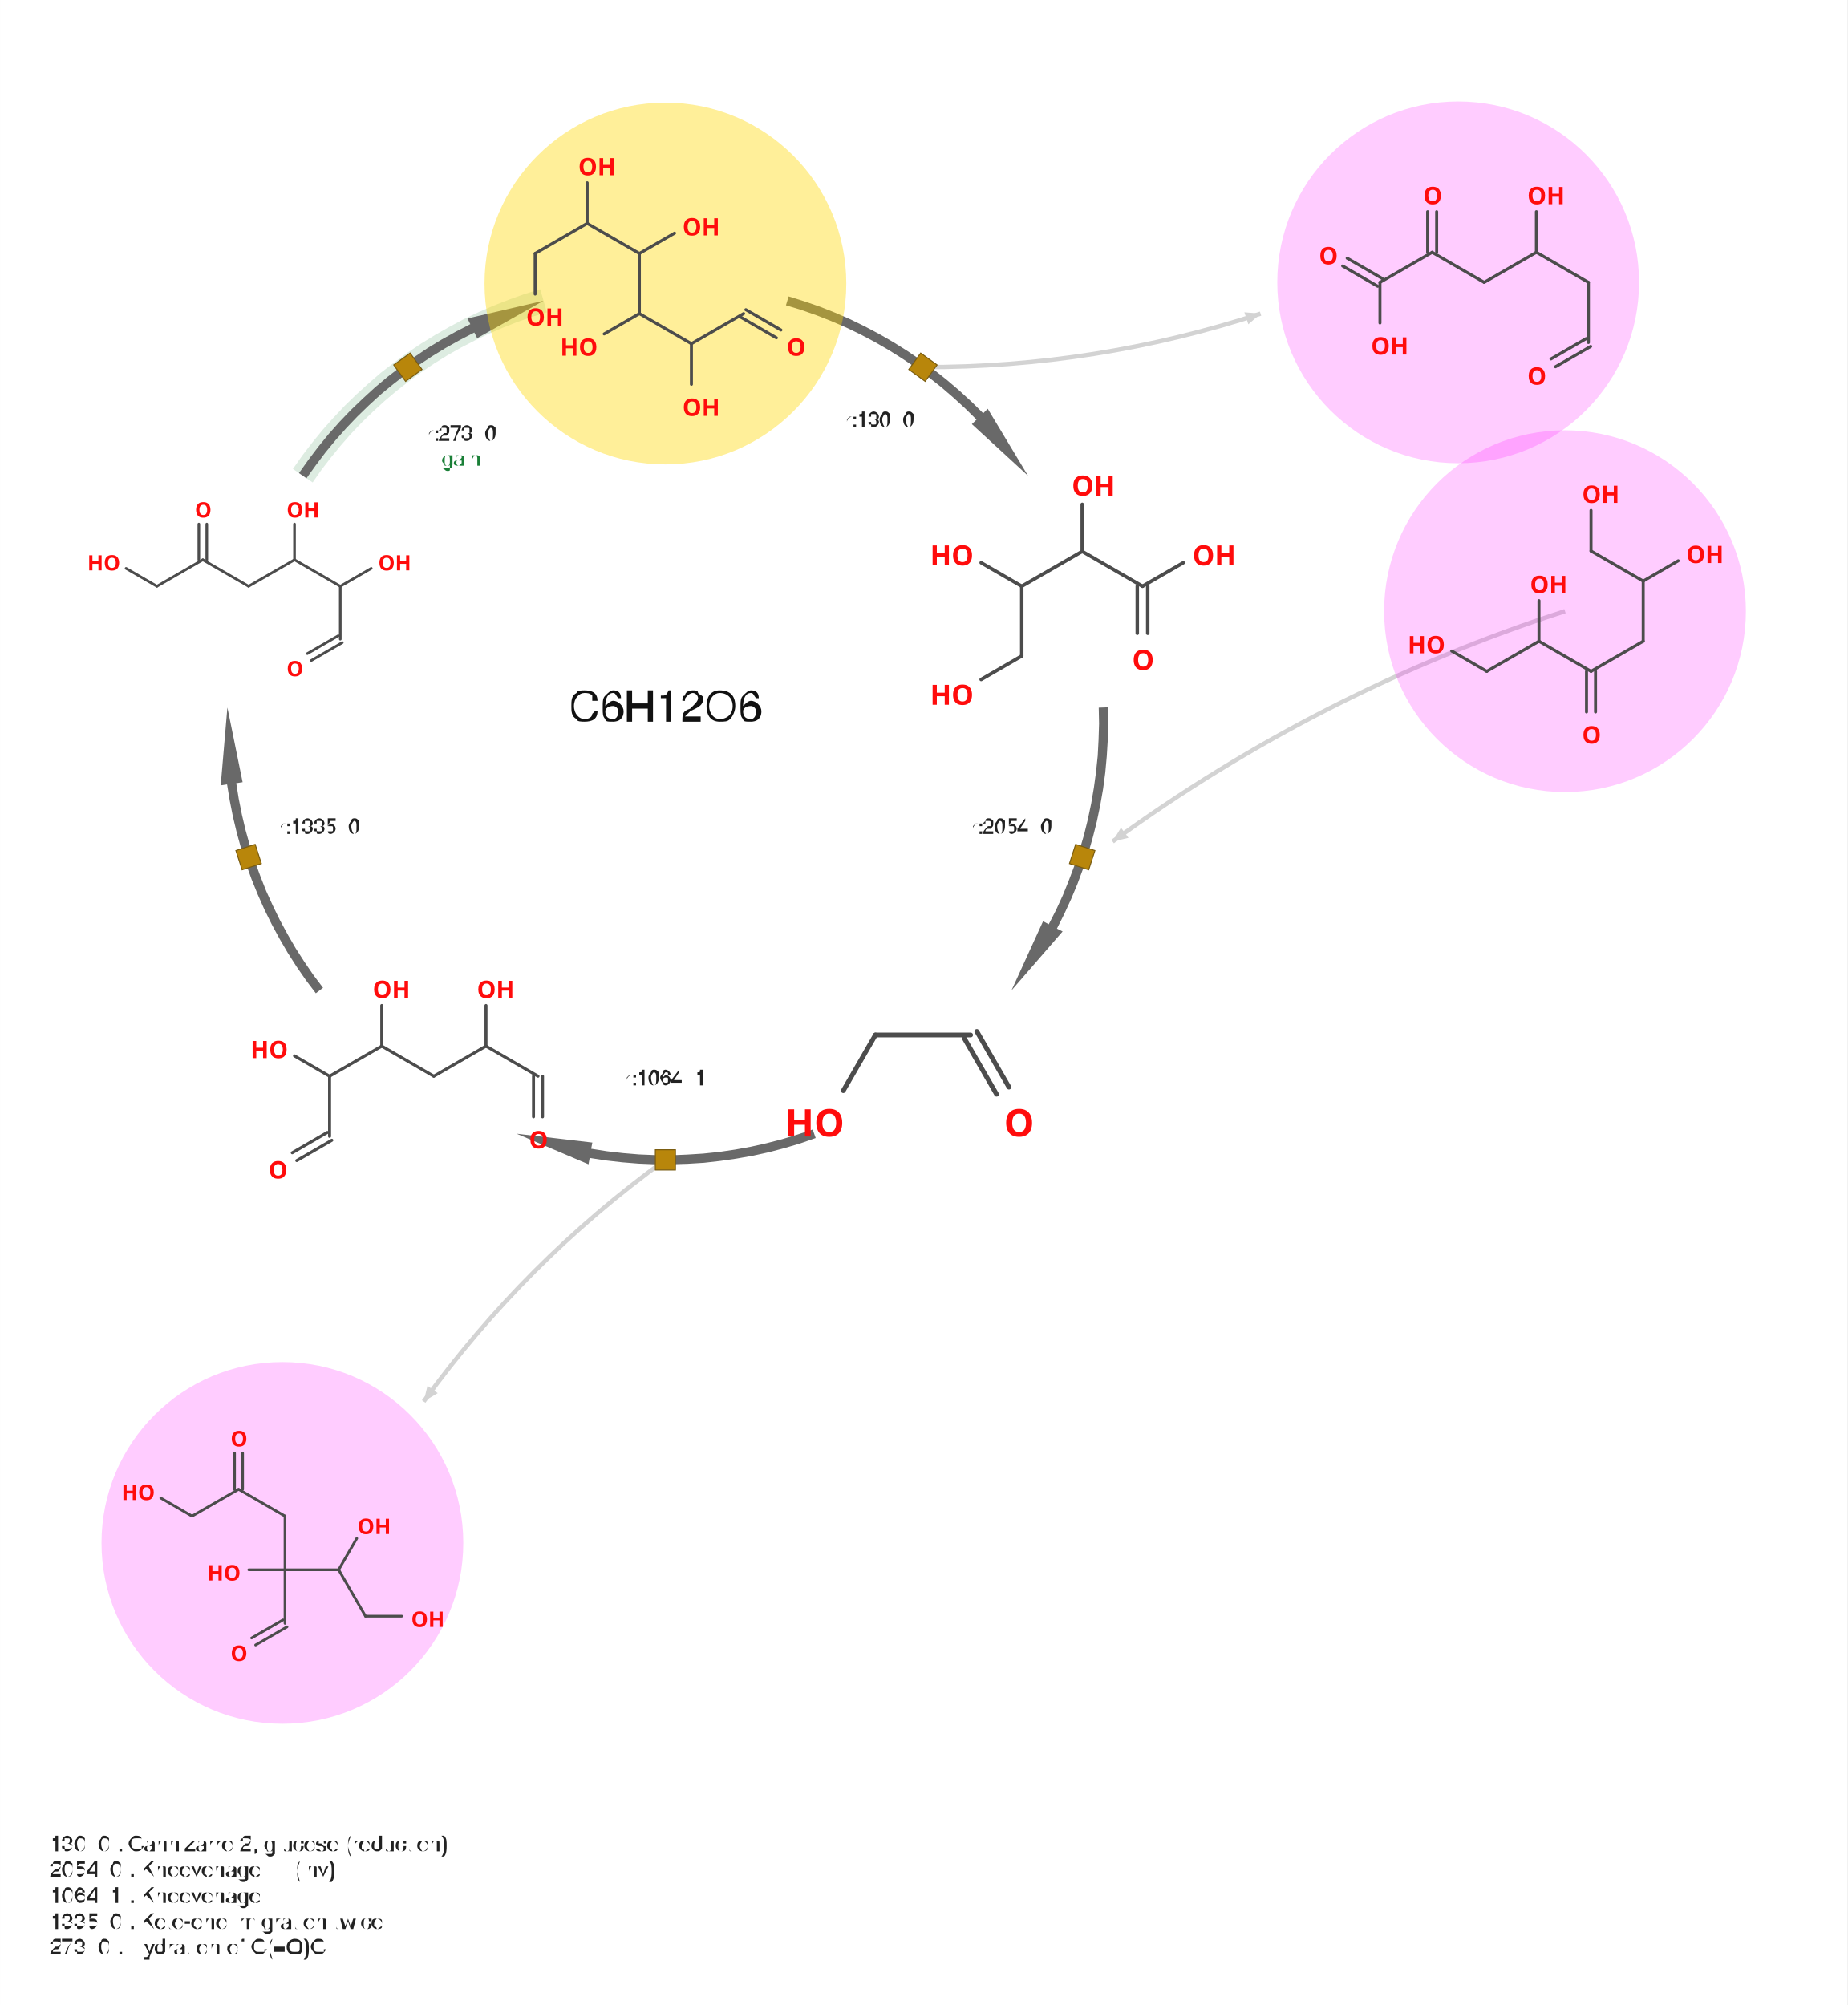
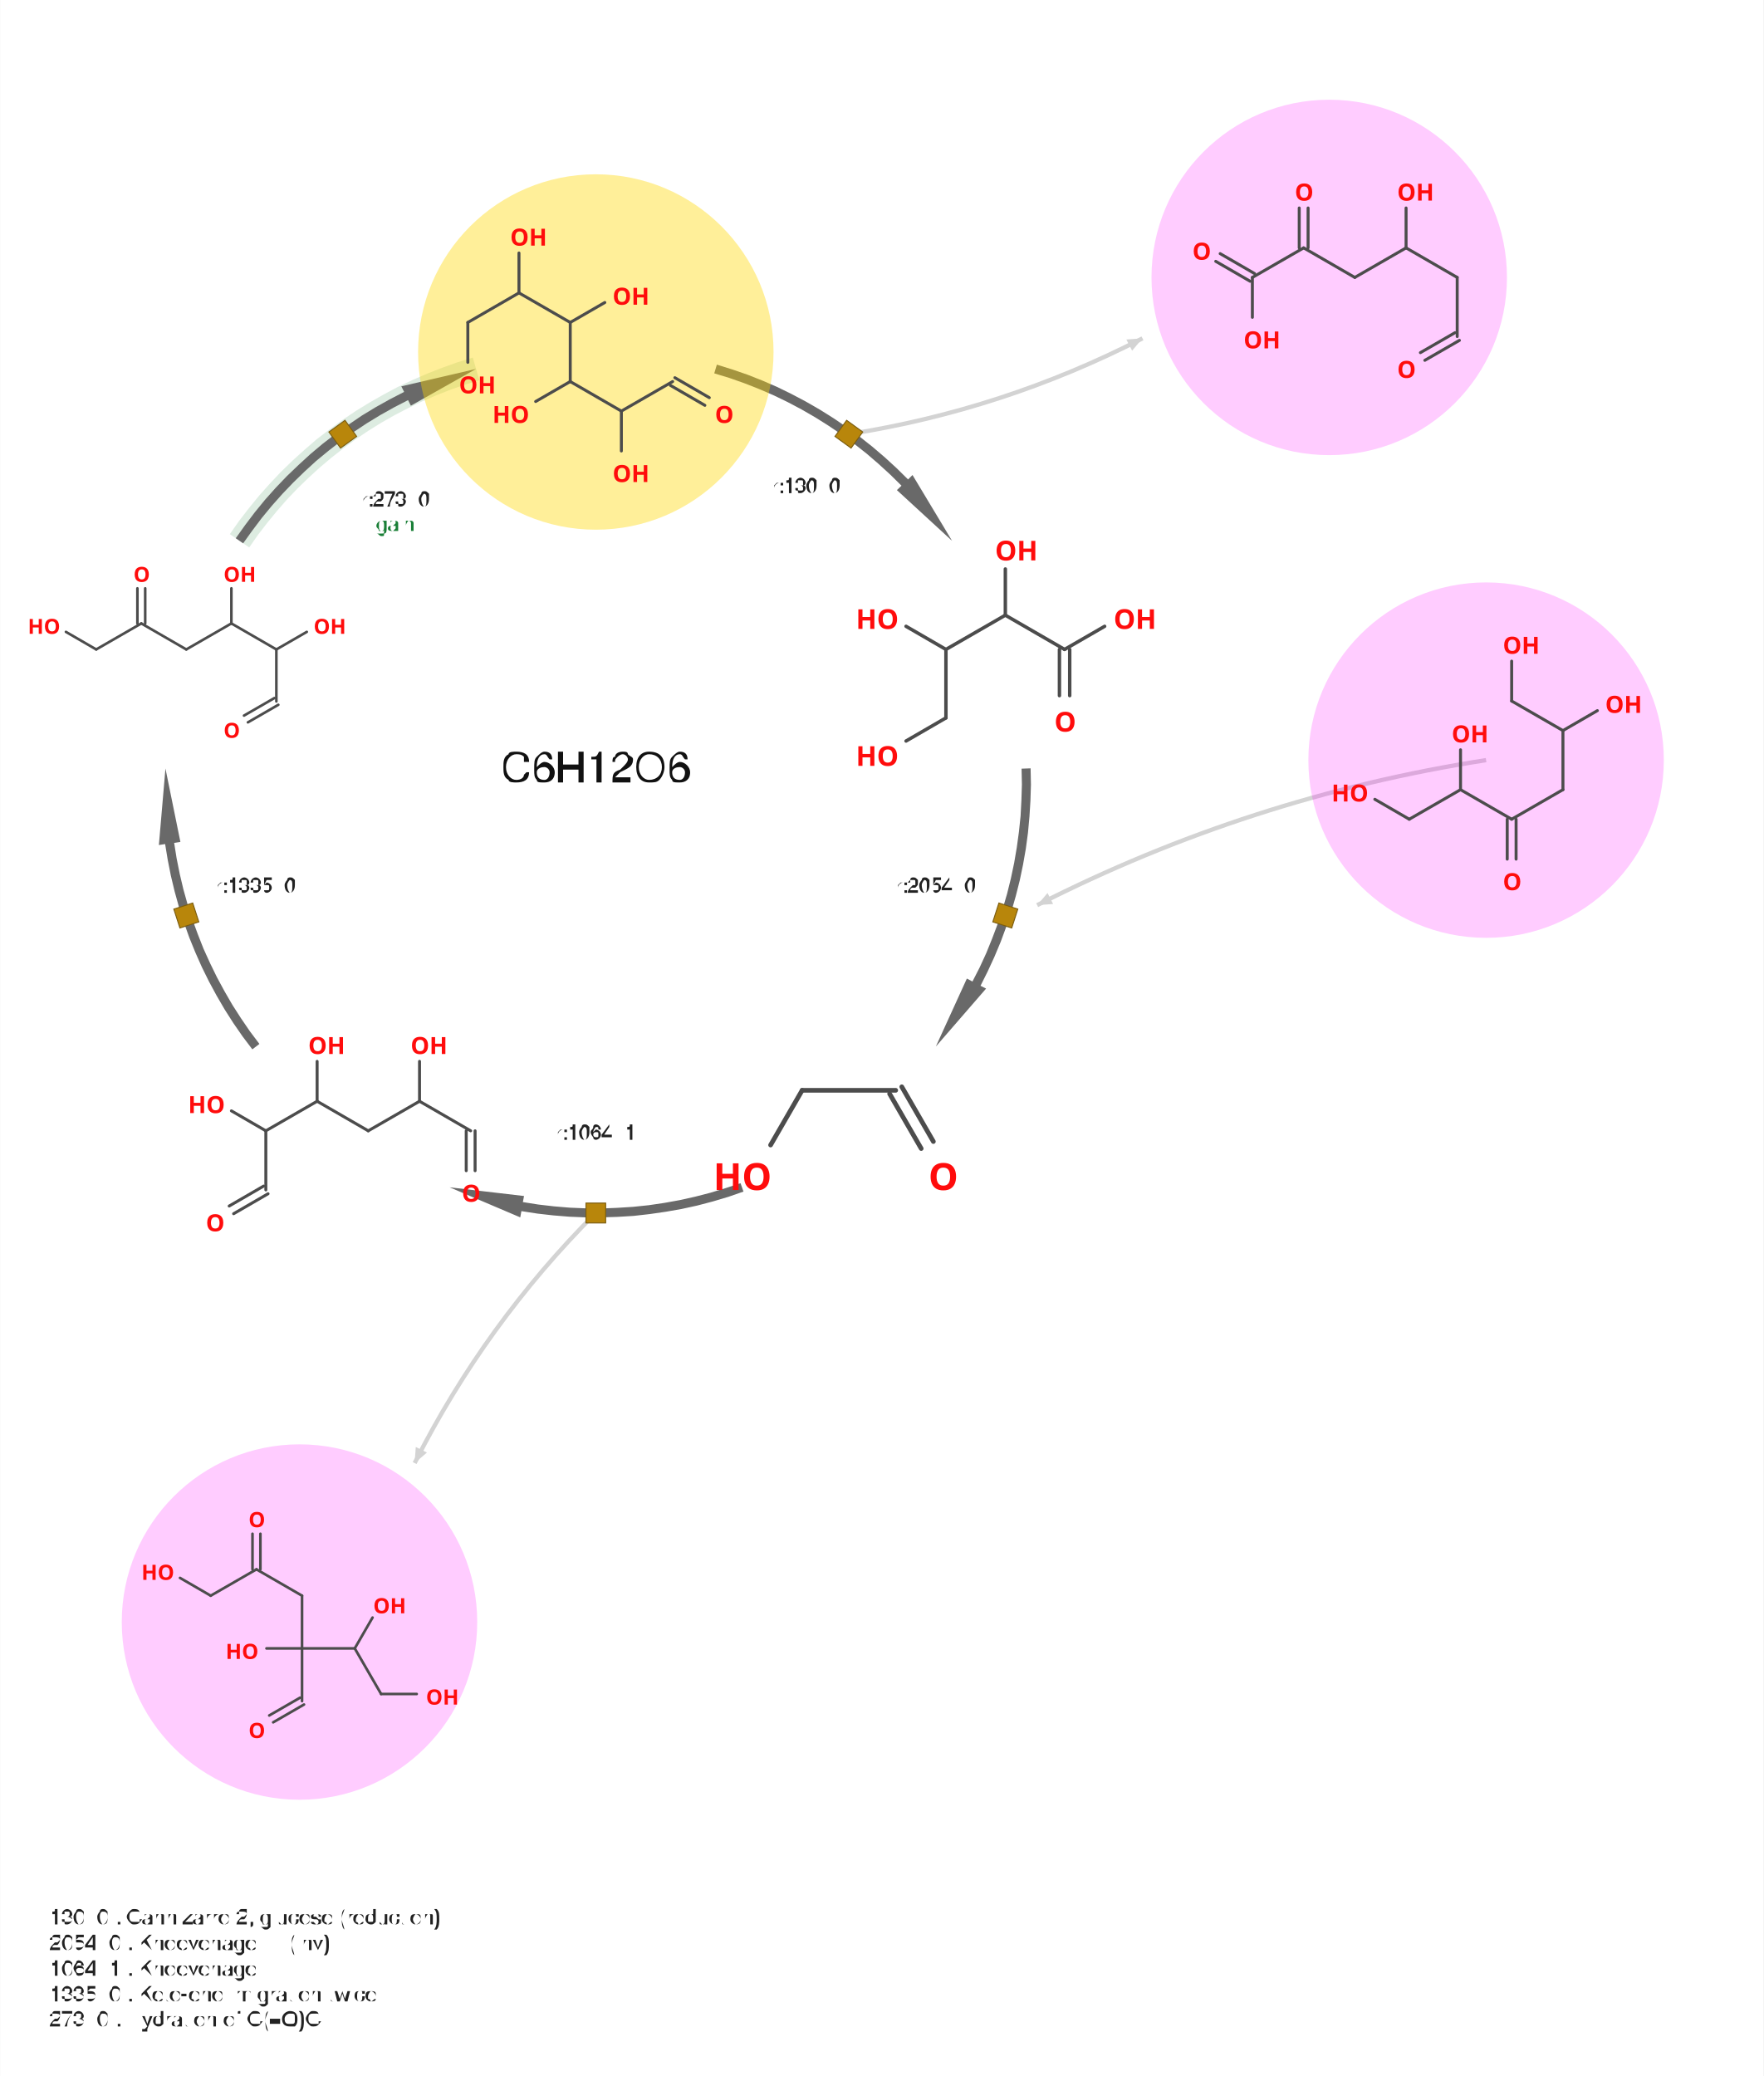
- <svg xmlns="http://www.w3.org/2000/svg" width="1100" height="1194" viewBox="0 0 1100.00 1194.04">
+ <svg xmlns="http://www.w3.org/2000/svg" width="1100" height="1295" viewBox="0 0 1100.00 1295.28">
  <rect width="100%" height="100%" fill="white" />
-   <g transform="scale(99.5502) translate(3.98,4.3172)">
+   <g transform="scale(102.4731) translate(3.6261,4.7642)">
    <path d="M0.737,-2.544 L0.83,-2.515 L0.923,-2.483 L1.014,-2.447 L1.104,-2.408 L1.192,-2.365 L1.279,-2.319 L1.364,-2.27 L1.447,-2.218 L1.528,-2.163 L1.607,-2.105 L1.684,-2.044 L1.759,-1.98 L1.831,-1.914 L1.901,-1.845 L1.928,-1.872 L2.169,-1.471 L1.833,-1.78 L1.861,-1.807 L1.793,-1.874 L1.722,-1.939 L1.649,-2.002 L1.574,-2.061 L1.497,-2.118 L1.417,-2.172 L1.336,-2.223 L1.253,-2.271 L1.168,-2.316 L1.081,-2.358 L0.993,-2.396 L0.904,-2.431 L0.813,-2.463 L0.721,-2.491 Z" fill="#696969" opacity="1.0" stroke="none" stroke-width="0" />
    <path d="M2.647,-0.086 L2.649,0.013 L2.646,0.111 L2.64,0.208 L2.631,0.306 L2.618,0.403 L2.601,0.5 L2.581,0.596 L2.557,0.691 L2.53,0.785 L2.499,0.878 L2.465,0.97 L2.427,1.061 L2.386,1.15 L2.342,1.238 L2.376,1.255 L2.07,1.608 L2.259,1.194 L2.293,1.212 L2.337,1.126 L2.377,1.039 L2.413,0.95 L2.447,0.86 L2.477,0.769 L2.504,0.677 L2.527,0.584 L2.547,0.489 L2.563,0.395 L2.576,0.3 L2.586,0.204 L2.591,0.108 L2.594,0.012 L2.592,-0.084 Z" fill="#696969" opacity="1.0" stroke="none" stroke-width="0" />
    <path d="M0.899,2.491 L0.807,2.523 L0.713,2.551 L0.618,2.576 L0.522,2.597 L0.425,2.614 L0.328,2.628 L0.231,2.639 L0.133,2.645 L0.035,2.648 L-0.063,2.648 L-0.161,2.644 L-0.259,2.636 L-0.356,2.625 L-0.453,2.61 L-0.46,2.648 L-0.89,2.465 L-0.437,2.518 L-0.444,2.555 L-0.349,2.57 L-0.254,2.581 L-0.158,2.589 L-0.062,2.593 L0.034,2.594 L0.13,2.59 L0.226,2.584 L0.322,2.574 L0.417,2.56 L0.511,2.543 L0.605,2.522 L0.698,2.498 L0.79,2.47 L0.881,2.44 Z" fill="#696969" opacity="1.0" stroke="none" stroke-width="0" />
    <path d="M-2.091,1.625 L-2.15,1.547 L-2.206,1.466 L-2.259,1.383 L-2.308,1.299 L-2.355,1.212 L-2.398,1.125 L-2.438,1.035 L-2.475,0.944 L-2.508,0.852 L-2.538,0.758 L-2.564,0.664 L-2.587,0.568 L-2.606,0.472 L-2.622,0.375 L-2.66,0.381 L-2.62,-0.085 L-2.529,0.362 L-2.567,0.368 L-2.552,0.462 L-2.533,0.557 L-2.511,0.65 L-2.485,0.743 L-2.456,0.834 L-2.423,0.924 L-2.388,1.013 L-2.348,1.101 L-2.306,1.187 L-2.26,1.272 L-2.212,1.355 L-2.16,1.436 L-2.106,1.515 L-2.048,1.592 Z" fill="#696969" opacity="1.0" stroke="none" stroke-width="0" />
    <path d="M-2.228,-1.512 L-2.172,-1.592 L-2.112,-1.67 L-2.05,-1.746 L-1.985,-1.819 L-1.917,-1.891 L-1.847,-1.959 L-1.774,-2.025 L-1.7,-2.089 L-1.622,-2.149 L-1.543,-2.207 L-1.461,-2.262 L-1.378,-2.313 L-1.292,-2.362 L-1.206,-2.408 L-1.117,-2.45 L-1.027,-2.489 L-0.935,-2.525 L-0.843,-2.558 L-0.749,-2.587 L-0.709,-2.449 L-0.798,-2.422 L-0.886,-2.391 L-0.972,-2.357 L-1.058,-2.32 L-1.141,-2.28 L-1.224,-2.237 L-1.305,-2.191 L-1.384,-2.142 L-1.461,-2.09 L-1.536,-2.035 L-1.609,-1.978 L-1.68,-1.918 L-1.749,-1.855 L-1.816,-1.79 L-1.88,-1.723 L-1.941,-1.653 L-2,-1.581 L-2.057,-1.507 L-2.11,-1.431 Z" fill="#1a7f37" opacity="0.15" />
    <path d="M-2.192,-1.487 L-2.135,-1.567 L-2.076,-1.645 L-2.014,-1.721 L-1.949,-1.794 L-1.881,-1.865 L-1.81,-1.933 L-1.738,-1.999 L-1.663,-2.062 L-1.585,-2.122 L-1.505,-2.179 L-1.424,-2.234 L-1.34,-2.285 L-1.254,-2.333 L-1.167,-2.378 L-1.184,-2.412 L-0.729,-2.518 L-1.126,-2.294 L-1.143,-2.328 L-1.228,-2.284 L-1.312,-2.237 L-1.394,-2.187 L-1.474,-2.134 L-1.552,-2.078 L-1.628,-2.019 L-1.702,-1.958 L-1.773,-1.893 L-1.842,-1.826 L-1.908,-1.757 L-1.972,-1.685 L-2.033,-1.611 L-2.091,-1.534 L-2.147,-1.456 Z" fill="#696969" opacity="1.0" stroke="none" stroke-width="0" />
-     <path d="M1.541,-2.121 Q2.576,-2.119 3.56,-2.441" fill="none" stroke="#d3d3d3" stroke-width="0.026" />
-     <path d="M3.56,-2.441 L3.487,-2.377 L3.463,-2.449 Z" fill="#d3d3d3" />
-     <circle cx="4.742" cy="-2.628" r="1.082" fill="#ff00ff" fill-opacity="0.2" stroke="none" />
-     <svg x="3.603" y="-3.767" width="2.278" height="2.278" viewBox="0 0 100 100" preserveAspectRatio="xMidYMid meet">
+     <path d="M1.541,-2.121 Q2.481,-2.269 3.328,-2.704" fill="none" stroke="#d3d3d3" stroke-width="0.026" />
+     <path d="M3.328,-2.704 L3.265,-2.629 L3.23,-2.697 Z" fill="#d3d3d3" />
+     <circle cx="4.465" cy="-3.075" r="1.082" fill="#ff00ff" fill-opacity="0.2" stroke="none" />
+     <svg x="3.326" y="-4.214" width="2.278" height="2.278" viewBox="0 0 100 100" preserveAspectRatio="xMidYMid meet">
      <g transform="translate(0,0)">
        <svg width="100" height="100" x="0" y="0" viewBox="0 0 253.205 200" font-family="sans-serif" stroke="rgb(76,76,76)" stroke-width="2" stroke-linecap="round">
          <line x1="188.3" y1="150.9" x2="211.7" y2="137.4" opacity="1.0" stroke="rgb(76,76,76)" stroke-width="2.0" />
          <line x1="191.3" y1="156.1" x2="214.7" y2="142.6" opacity="1.0" stroke="rgb(76,76,76)" stroke-width="2.0" />
          <line x1="213.2" y1="140.0" x2="213.2" y2="100.0" opacity="1.0" stroke="rgb(76,76,76)" stroke-width="2.0" />
          <line x1="213.2" y1="100.0" x2="178.6" y2="80.0" opacity="1.0" stroke="rgb(76,76,76)" stroke-width="2.0" />
          <line x1="178.6" y1="80.0" x2="178.6" y2="53.0" opacity="1.0" stroke="rgb(76,76,76)" stroke-width="2.0" />
          <line x1="178.6" y1="80.0" x2="143.9" y2="100.0" opacity="1.0" stroke="rgb(76,76,76)" stroke-width="2.0" />
          <line x1="143.9" y1="100.0" x2="109.3" y2="80.0" opacity="1.0" stroke="rgb(76,76,76)" stroke-width="2.0" />
          <line x1="106.3" y1="80.0" x2="106.3" y2="53.0" opacity="1.0" stroke="rgb(76,76,76)" stroke-width="2.0" />
          <line x1="112.3" y1="80.0" x2="112.3" y2="53.0" opacity="1.0" stroke="rgb(76,76,76)" stroke-width="2.0" />
          <line x1="109.3" y1="80.0" x2="74.6" y2="100.0" opacity="1.0" stroke="rgb(76,76,76)" stroke-width="2.0" />
          <line x1="73.1" y1="102.6" x2="49.8" y2="89.1" opacity="1.0" stroke="rgb(76,76,76)" stroke-width="2.0" />
          <line x1="76.1" y1="97.4" x2="52.8" y2="83.9" opacity="1.0" stroke="rgb(76,76,76)" stroke-width="2.0" />
          <line x1="74.6" y1="100.0" x2="74.6" y2="127.0" opacity="1.0" stroke="rgb(76,76,76)" stroke-width="2.0" />
          <text x="172.564" y="168" fill="rgb(255,12,12)" stroke-width="0" font-weight="bold" font-size="16">O</text>
          <text x="172.564" y="48" fill="rgb(255,12,12)" stroke-width="0" font-weight="bold" font-size="16">OH</text>
          <text x="103.282" y="48" fill="rgb(255,12,12)" stroke-width="0" font-weight="bold" font-size="16">O</text>
          <text x="34" y="88" fill="rgb(255,12,12)" stroke-width="0" font-weight="bold" font-size="16">O</text>
          <text x="68.641" y="148" fill="rgb(255,12,12)" stroke-width="0" font-weight="bold" font-size="16">OH</text>
        </svg>
      </g>
      <text font-size="18" fill="gray" font-family="sans-serif" x="10" y="20" />
    </svg>
-     <path d="M5.381,-0.661 Q3.917,-0.188 2.675,0.717" fill="none" stroke="#d3d3d3" stroke-width="0.026" />
-     <path d="M2.675,0.717 L2.725,0.634 L2.77,0.695 Z" fill="#d3d3d3" />
-     <circle cx="5.381" cy="-0.661" r="1.082" fill="#ff00ff" fill-opacity="0.2" stroke="none" />
-     <svg x="4.242" y="-1.8" width="2.278" height="2.278" viewBox="0 0 100 100" preserveAspectRatio="xMidYMid meet">
+     <path d="M5.42,-0.136 Q3.983,0.087 2.687,0.747" fill="none" stroke="#d3d3d3" stroke-width="0.026" />
+     <path d="M2.687,0.747 L2.75,0.673 L2.784,0.74 Z" fill="#d3d3d3" />
+     <circle cx="5.42" cy="-0.136" r="1.082" fill="#ff00ff" fill-opacity="0.2" stroke="none" />
+     <svg x="4.281" y="-1.275" width="2.278" height="2.278" viewBox="0 0 100 100" preserveAspectRatio="xMidYMid meet">
      <g transform="translate(0,0)">
        <svg width="100" height="100" x="0" y="0" viewBox="0 0 253.205 240" font-family="sans-serif" stroke="rgb(76,76,76)" stroke-width="2" stroke-linecap="round">
          <line x1="140.9" y1="187.0" x2="140.9" y2="160.0" opacity="1.0" stroke="rgb(76,76,76)" stroke-width="2.0" />
          <line x1="146.9" y1="187.0" x2="146.9" y2="160.0" opacity="1.0" stroke="rgb(76,76,76)" stroke-width="2.0" />
          <line x1="143.9" y1="160.0" x2="178.6" y2="140.0" opacity="1.0" stroke="rgb(76,76,76)" stroke-width="2.0" />
          <line x1="178.6" y1="140.0" x2="178.6" y2="100.0" opacity="1.0" stroke="rgb(76,76,76)" stroke-width="2.0" />
          <line x1="178.6" y1="100.0" x2="201.9" y2="86.5" opacity="1.0" stroke="rgb(76,76,76)" stroke-width="2.0" />
          <line x1="178.6" y1="100.0" x2="143.9" y2="80.0" opacity="1.0" stroke="rgb(76,76,76)" stroke-width="2.0" />
          <line x1="143.9" y1="80.0" x2="143.9" y2="53.0" opacity="1.0" stroke="rgb(76,76,76)" stroke-width="2.0" />
          <line x1="143.9" y1="160.0" x2="109.3" y2="140.0" opacity="1.0" stroke="rgb(76,76,76)" stroke-width="2.0" />
          <line x1="109.3" y1="140.0" x2="109.3" y2="113.0" opacity="1.0" stroke="rgb(76,76,76)" stroke-width="2.0" />
          <line x1="109.3" y1="140.0" x2="74.6" y2="160.0" opacity="1.0" stroke="rgb(76,76,76)" stroke-width="2.0" />
          <line x1="74.6" y1="160.0" x2="51.3" y2="146.5" opacity="1.0" stroke="rgb(76,76,76)" stroke-width="2.0" />
          <text x="137.923" y="208" fill="rgb(255,12,12)" stroke-width="0" font-weight="bold" font-size="16">O</text>
          <text x="207.205" y="88" fill="rgb(255,12,12)" stroke-width="0" font-weight="bold" font-size="16">OH</text>
          <text x="137.923" y="48" fill="rgb(255,12,12)" stroke-width="0" font-weight="bold" font-size="16">OH</text>
          <text x="103.282" y="108" fill="rgb(255,12,12)" stroke-width="0" font-weight="bold" font-size="16">OH</text>
          <text x="22" y="148" fill="rgb(255,12,12)" stroke-width="0" font-weight="bold" font-size="16">HO</text>
        </svg>
      </g>
      <text font-size="18" fill="gray" font-family="sans-serif" x="10" y="20" />
    </svg>
-     <path d="M0,2.621 Q-0.839,3.229 -1.446,4.067" fill="none" stroke="#d3d3d3" stroke-width="0.026" />
-     <path d="M-1.446,4.067 L-1.423,3.973 L-1.362,4.017 Z" fill="#d3d3d3" />
-     <circle cx="-2.291" cy="4.913" r="1.082" fill="#ff00ff" fill-opacity="0.2" stroke="none" />
-     <svg x="-3.43" y="3.774" width="2.278" height="2.278" viewBox="0 0 100 100" preserveAspectRatio="xMidYMid meet">
+     <path d="M0,2.621 Q-0.673,3.294 -1.103,4.144" fill="none" stroke="#d3d3d3" stroke-width="0.026" />
+     <path d="M-1.103,4.144 L-1.096,4.046 L-1.028,4.08 Z" fill="#d3d3d3" />
+     <circle cx="-1.804" cy="5.112" r="1.082" fill="#ff00ff" fill-opacity="0.2" stroke="none" />
+     <svg x="-2.943" y="3.973" width="2.278" height="2.278" viewBox="0 0 100 100" preserveAspectRatio="xMidYMid meet">
      <g transform="translate(0,0)">
        <svg width="100" height="100" x="0" y="0" viewBox="0 0 283.923 240" font-family="sans-serif" stroke="rgb(76,76,76)" stroke-width="2" stroke-linecap="round">
          <line x1="119.0" y1="190.9" x2="142.4" y2="177.4" opacity="1.0" stroke="rgb(76,76,76)" stroke-width="2.0" />
          <line x1="122.0" y1="196.1" x2="145.4" y2="182.6" opacity="1.0" stroke="rgb(76,76,76)" stroke-width="2.0" />
          <line x1="143.9" y1="180.0" x2="143.9" y2="140.0" opacity="1.0" stroke="rgb(76,76,76)" stroke-width="2.0" />
          <line x1="143.9" y1="140.0" x2="116.9" y2="140.0" opacity="1.0" stroke="rgb(76,76,76)" stroke-width="2.0" />
          <line x1="143.9" y1="140.0" x2="143.9" y2="100.0" opacity="1.0" stroke="rgb(76,76,76)" stroke-width="2.0" />
          <line x1="143.9" y1="100.0" x2="109.3" y2="80.0" opacity="1.0" stroke="rgb(76,76,76)" stroke-width="2.0" />
          <line x1="106.3" y1="80.0" x2="106.3" y2="53.0" opacity="1.0" stroke="rgb(76,76,76)" stroke-width="2.0" />
          <line x1="112.3" y1="80.0" x2="112.3" y2="53.0" opacity="1.0" stroke="rgb(76,76,76)" stroke-width="2.0" />
          <line x1="109.3" y1="80.0" x2="74.6" y2="100.0" opacity="1.0" stroke="rgb(76,76,76)" stroke-width="2.0" />
          <line x1="74.6" y1="100.0" x2="51.3" y2="86.5" opacity="1.0" stroke="rgb(76,76,76)" stroke-width="2.0" />
          <line x1="143.9" y1="140.0" x2="183.9" y2="140.0" opacity="1.0" stroke="rgb(76,76,76)" stroke-width="2.0" />
          <line x1="183.9" y1="140.0" x2="197.4" y2="116.6" opacity="1.0" stroke="rgb(76,76,76)" stroke-width="2.0" />
          <line x1="183.9" y1="140.0" x2="203.9" y2="174.6" opacity="1.0" stroke="rgb(76,76,76)" stroke-width="2.0" />
          <line x1="203.9" y1="174.6" x2="230.9" y2="174.6" opacity="1.0" stroke="rgb(76,76,76)" stroke-width="2.0" />
          <text x="103.282" y="208" fill="rgb(255,12,12)" stroke-width="0" font-weight="bold" font-size="16">O</text>
          <text x="85.923" y="148" fill="rgb(255,12,12)" stroke-width="0" font-weight="bold" font-size="16">HO</text>
          <text x="103.282" y="48" fill="rgb(255,12,12)" stroke-width="0" font-weight="bold" font-size="16">O</text>
          <text x="22" y="88" fill="rgb(255,12,12)" stroke-width="0" font-weight="bold" font-size="16">HO</text>
          <text x="197.923" y="113.359" fill="rgb(255,12,12)" stroke-width="0" font-weight="bold" font-size="16">OH</text>
          <text x="237.923" y="182.641" fill="rgb(255,12,12)" stroke-width="0" font-weight="bold" font-size="16">OH</text>
        </svg>
      </g>
      <text font-size="18" fill="gray" font-family="sans-serif" x="10" y="20" />
    </svg>
    <circle cx="0" cy="-2.621" r="1.082" fill="#ffd700" fill-opacity="0.4" stroke="none" />
    <svg x="-1.139" y="-3.76" width="2.278" height="2.278" viewBox="0 0 100 100" preserveAspectRatio="xMidYMid meet">
      <g transform="translate(0,0)">
        <svg width="100" height="100" x="0" y="0" viewBox="0 0 253.205 240" font-family="sans-serif" stroke="rgb(76,76,76)" stroke-width="2" stroke-linecap="round">
          <line x1="200.4" y1="156.1" x2="177.1" y2="142.6" opacity="1.0" stroke="rgb(76,76,76)" stroke-width="2.0" />
          <line x1="203.4" y1="150.9" x2="180.1" y2="137.4" opacity="1.0" stroke="rgb(76,76,76)" stroke-width="2.0" />
          <line x1="178.6" y1="140.0" x2="143.9" y2="160.0" opacity="1.0" stroke="rgb(76,76,76)" stroke-width="2.0" />
          <line x1="143.9" y1="160.0" x2="143.9" y2="187.0" opacity="1.0" stroke="rgb(76,76,76)" stroke-width="2.0" />
          <line x1="143.9" y1="160.0" x2="109.3" y2="140.0" opacity="1.0" stroke="rgb(76,76,76)" stroke-width="2.0" />
          <line x1="109.3" y1="140.0" x2="85.9" y2="153.5" opacity="1.0" stroke="rgb(76,76,76)" stroke-width="2.0" />
          <line x1="109.3" y1="140.0" x2="109.3" y2="100.0" opacity="1.0" stroke="rgb(76,76,76)" stroke-width="2.0" />
          <line x1="109.3" y1="100.0" x2="132.7" y2="86.5" opacity="1.0" stroke="rgb(76,76,76)" stroke-width="2.0" />
          <line x1="109.3" y1="100.0" x2="74.6" y2="80.0" opacity="1.0" stroke="rgb(76,76,76)" stroke-width="2.0" />
          <line x1="74.6" y1="80.0" x2="74.6" y2="53.0" opacity="1.0" stroke="rgb(76,76,76)" stroke-width="2.0" />
          <line x1="74.6" y1="80.0" x2="40.0" y2="100.0" opacity="1.0" stroke="rgb(76,76,76)" stroke-width="2.0" />
          <line x1="40.0" y1="100.0" x2="40.0" y2="127.0" opacity="1.0" stroke="rgb(76,76,76)" stroke-width="2.0" />
          <text x="207.205" y="168" fill="rgb(255,12,12)" stroke-width="0" font-weight="bold" font-size="16">O</text>
          <text x="137.923" y="208" fill="rgb(255,12,12)" stroke-width="0" font-weight="bold" font-size="16">OH</text>
          <text x="56.641" y="168" fill="rgb(255,12,12)" stroke-width="0" font-weight="bold" font-size="16">HO</text>
          <text x="137.923" y="88" fill="rgb(255,12,12)" stroke-width="0" font-weight="bold" font-size="16">OH</text>
          <text x="68.641" y="48" fill="rgb(255,12,12)" stroke-width="0" font-weight="bold" font-size="16">OH</text>
          <text x="34" y="148" fill="rgb(255,12,12)" stroke-width="0" font-weight="bold" font-size="16">OH</text>
        </svg>
      </g>
      <text font-size="18" fill="gray" font-family="sans-serif" x="10" y="20" />
    </svg>
    <path d="M1.625,-2.134 L1.527,-2.205 L1.456,-2.107 L1.554,-2.036 Z" fill="#b8860b" stroke="#7a5c10" stroke-width="0.006" />
    <text x="1.279" y="-1.761" font-family="Helvetica, Arial, sans-serif" font-size="0.125" text-anchor="middle" fill="#222" font-weight="normal">r:130_0</text>
    <svg x="1.354" y="-1.949" width="2.278" height="2.278" viewBox="0 0 100 100" preserveAspectRatio="xMidYMid meet">
      <g transform="translate(0,0)">
        <svg width="100" height="100" x="0" y="0" viewBox="0 0 218.564 200" font-family="sans-serif" stroke="rgb(76,76,76)" stroke-width="2" stroke-linecap="round">
          <line x1="140.9" y1="127.0" x2="140.9" y2="100.0" opacity="1.0" stroke="rgb(76,76,76)" stroke-width="2.0" />
          <line x1="146.9" y1="127.0" x2="146.9" y2="100.0" opacity="1.0" stroke="rgb(76,76,76)" stroke-width="2.0" />
          <line x1="143.9" y1="100.0" x2="167.3" y2="86.5" opacity="1.0" stroke="rgb(76,76,76)" stroke-width="2.0" />
          <line x1="143.9" y1="100.0" x2="109.3" y2="80.0" opacity="1.0" stroke="rgb(76,76,76)" stroke-width="2.0" />
          <line x1="109.3" y1="80.0" x2="109.3" y2="53.0" opacity="1.0" stroke="rgb(76,76,76)" stroke-width="2.0" />
          <line x1="109.3" y1="80.0" x2="74.6" y2="100.0" opacity="1.0" stroke="rgb(76,76,76)" stroke-width="2.0" />
          <line x1="74.6" y1="100.0" x2="51.3" y2="86.5" opacity="1.0" stroke="rgb(76,76,76)" stroke-width="2.0" />
          <line x1="74.6" y1="100.0" x2="74.6" y2="140.0" opacity="1.0" stroke="rgb(76,76,76)" stroke-width="2.0" />
          <line x1="74.6" y1="140.0" x2="51.3" y2="153.5" opacity="1.0" stroke="rgb(76,76,76)" stroke-width="2.0" />
          <text x="137.923" y="148" fill="rgb(255,12,12)" stroke-width="0" font-weight="bold" font-size="16">O</text>
          <text x="172.564" y="88" fill="rgb(255,12,12)" stroke-width="0" font-weight="bold" font-size="16">OH</text>
          <text x="103.282" y="48" fill="rgb(255,12,12)" stroke-width="0" font-weight="bold" font-size="16">OH</text>
          <text x="22" y="88" fill="rgb(255,12,12)" stroke-width="0" font-weight="bold" font-size="16">HO</text>
          <text x="22" y="168" fill="rgb(255,12,12)" stroke-width="0" font-weight="bold" font-size="16">HO</text>
        </svg>
      </g>
      <text font-size="18" fill="gray" font-family="sans-serif" x="10" y="20" />
    </svg>
    <path d="M2.532,0.886 L2.569,0.771 L2.454,0.734 L2.417,0.849 Z" fill="#b8860b" stroke="#7a5c10" stroke-width="0.006" />
    <text x="2.07" y="0.672" font-family="Helvetica, Arial, sans-serif" font-size="0.125" text-anchor="middle" fill="#222" font-weight="normal">r:2054_0</text>
    <svg x="0.402" y="0.982" width="2.278" height="2.278" viewBox="0 0 100 100" preserveAspectRatio="xMidYMid meet">
      <g transform="translate(0,0)">
        <svg width="100" height="100" x="0" y="0" viewBox="0 0 160 114.641" font-family="sans-serif" stroke="rgb(76,76,76)" stroke-width="2" stroke-linecap="round">
          <line x1="110.9" y1="64.9" x2="97.4" y2="41.5" opacity="1.0" stroke="rgb(76,76,76)" stroke-width="2.0" />
          <line x1="116.1" y1="61.9" x2="102.6" y2="38.5" opacity="1.0" stroke="rgb(76,76,76)" stroke-width="2.0" />
          <line x1="100.0" y1="40.0" x2="60.0" y2="40.0" opacity="1.0" stroke="rgb(76,76,76)" stroke-width="2.0" />
          <line x1="60.0" y1="40.0" x2="46.5" y2="63.4" opacity="1.0" stroke="rgb(76,76,76)" stroke-width="2.0" />
          <text x="114" y="82.641" fill="rgb(255,12,12)" stroke-width="0" font-weight="bold" font-size="16">O</text>
          <text x="22" y="82.641" fill="rgb(255,12,12)" stroke-width="0" font-weight="bold" font-size="16">HO</text>
        </svg>
      </g>
      <text font-size="18" fill="gray" font-family="sans-serif" x="10" y="20" />
    </svg>
    <path d="M-0.06,2.682 L0.06,2.682 L0.06,2.561 L-0.06,2.561 Z" fill="#b8860b" stroke="#7a5c10" stroke-width="0.006" />
    <text x="0" y="2.176" font-family="Helvetica, Arial, sans-serif" font-size="0.125" text-anchor="middle" fill="#222" font-weight="normal">r:1064_1</text>
    <svg x="-2.68" y="0.982" width="2.278" height="2.278" viewBox="0 0 100 100" preserveAspectRatio="xMidYMid meet">
      <g transform="translate(0,0)">
        <svg width="100" height="100" x="0" y="0" viewBox="0 0 253.205 200" font-family="sans-serif" stroke="rgb(76,76,76)" stroke-width="2" stroke-linecap="round">
          <line x1="210.2" y1="127.0" x2="210.2" y2="100.0" opacity="1.0" stroke="rgb(76,76,76)" stroke-width="2.0" />
          <line x1="216.2" y1="127.0" x2="216.2" y2="100.0" opacity="1.0" stroke="rgb(76,76,76)" stroke-width="2.0" />
          <line x1="213.2" y1="100.0" x2="178.6" y2="80.0" opacity="1.0" stroke="rgb(76,76,76)" stroke-width="2.0" />
          <line x1="178.6" y1="80.0" x2="178.6" y2="53.0" opacity="1.0" stroke="rgb(76,76,76)" stroke-width="2.0" />
          <line x1="178.6" y1="80.0" x2="143.9" y2="100.0" opacity="1.0" stroke="rgb(76,76,76)" stroke-width="2.0" />
          <line x1="143.9" y1="100.0" x2="109.3" y2="80.0" opacity="1.0" stroke="rgb(76,76,76)" stroke-width="2.0" />
          <line x1="109.3" y1="80.0" x2="109.3" y2="53.0" opacity="1.0" stroke="rgb(76,76,76)" stroke-width="2.0" />
          <line x1="109.3" y1="80.0" x2="74.6" y2="100.0" opacity="1.0" stroke="rgb(76,76,76)" stroke-width="2.0" />
          <line x1="74.6" y1="100.0" x2="51.3" y2="86.5" opacity="1.0" stroke="rgb(76,76,76)" stroke-width="2.0" />
          <line x1="74.6" y1="100.0" x2="74.6" y2="140.0" opacity="1.0" stroke="rgb(76,76,76)" stroke-width="2.0" />
          <line x1="76.1" y1="142.6" x2="52.8" y2="156.1" opacity="1.0" stroke="rgb(76,76,76)" stroke-width="2.0" />
          <line x1="73.1" y1="137.4" x2="49.8" y2="150.9" opacity="1.0" stroke="rgb(76,76,76)" stroke-width="2.0" />
          <text x="207.205" y="148" fill="rgb(255,12,12)" stroke-width="0" font-weight="bold" font-size="16">O</text>
          <text x="172.564" y="48" fill="rgb(255,12,12)" stroke-width="0" font-weight="bold" font-size="16">OH</text>
          <text x="103.282" y="48" fill="rgb(255,12,12)" stroke-width="0" font-weight="bold" font-size="16">OH</text>
          <text x="22" y="88" fill="rgb(255,12,12)" stroke-width="0" font-weight="bold" font-size="16">HO</text>
          <text x="34" y="168" fill="rgb(255,12,12)" stroke-width="0" font-weight="bold" font-size="16">O</text>
        </svg>
      </g>
      <text font-size="18" fill="gray" font-family="sans-serif" x="10" y="20" />
    </svg>
    <path d="M-2.569,0.771 L-2.532,0.886 L-2.417,0.849 L-2.454,0.734 Z" fill="#b8860b" stroke="#7a5c10" stroke-width="0.006" />
    <text x="-2.07" y="0.672" font-family="Helvetica, Arial, sans-serif" font-size="0.125" text-anchor="middle" fill="#222" font-weight="normal">r:1335_0</text>
    <svg x="-3.632" y="-1.949" width="2.278" height="2.278" viewBox="0 0 100 100" preserveAspectRatio="xMidYMid meet">
      <g transform="translate(0,0)">
        <svg width="100" height="100" x="0" y="0" viewBox="0 0 287.846 200" font-family="sans-serif" stroke="rgb(76,76,76)" stroke-width="2" stroke-linecap="round">
          <line x1="188.3" y1="150.9" x2="211.7" y2="137.4" opacity="1.0" stroke="rgb(76,76,76)" stroke-width="2.0" />
          <line x1="191.3" y1="156.1" x2="214.7" y2="142.6" opacity="1.0" stroke="rgb(76,76,76)" stroke-width="2.0" />
          <line x1="213.2" y1="140.0" x2="213.2" y2="100.0" opacity="1.0" stroke="rgb(76,76,76)" stroke-width="2.0" />
          <line x1="213.2" y1="100.0" x2="236.6" y2="86.5" opacity="1.0" stroke="rgb(76,76,76)" stroke-width="2.0" />
          <line x1="213.2" y1="100.0" x2="178.6" y2="80.0" opacity="1.0" stroke="rgb(76,76,76)" stroke-width="2.0" />
          <line x1="178.6" y1="80.0" x2="178.6" y2="53.0" opacity="1.0" stroke="rgb(76,76,76)" stroke-width="2.0" />
          <line x1="178.6" y1="80.0" x2="143.9" y2="100.0" opacity="1.0" stroke="rgb(76,76,76)" stroke-width="2.0" />
          <line x1="143.9" y1="100.0" x2="109.3" y2="80.0" opacity="1.0" stroke="rgb(76,76,76)" stroke-width="2.0" />
          <line x1="106.3" y1="80.0" x2="106.3" y2="53.0" opacity="1.0" stroke="rgb(76,76,76)" stroke-width="2.0" />
          <line x1="112.3" y1="80.0" x2="112.3" y2="53.0" opacity="1.0" stroke="rgb(76,76,76)" stroke-width="2.0" />
          <line x1="109.3" y1="80.0" x2="74.6" y2="100.0" opacity="1.0" stroke="rgb(76,76,76)" stroke-width="2.0" />
          <line x1="74.6" y1="100.0" x2="51.3" y2="86.5" opacity="1.0" stroke="rgb(76,76,76)" stroke-width="2.0" />
          <text x="172.564" y="168" fill="rgb(255,12,12)" stroke-width="0" font-weight="bold" font-size="16">O</text>
          <text x="241.846" y="88" fill="rgb(255,12,12)" stroke-width="0" font-weight="bold" font-size="16">OH</text>
          <text x="172.564" y="48" fill="rgb(255,12,12)" stroke-width="0" font-weight="bold" font-size="16">OH</text>
          <text x="103.282" y="48" fill="rgb(255,12,12)" stroke-width="0" font-weight="bold" font-size="16">O</text>
          <text x="22" y="88" fill="rgb(255,12,12)" stroke-width="0" font-weight="bold" font-size="16">HO</text>
        </svg>
      </g>
      <text font-size="18" fill="gray" font-family="sans-serif" x="10" y="20" />
    </svg>
    <path d="M-1.527,-2.205 L-1.625,-2.134 L-1.554,-2.036 L-1.456,-2.107 Z" fill="#b8860b" stroke="#7a5c10" stroke-width="0.006" />
    <text x="-1.22" y="-1.68" font-family="Helvetica, Arial, sans-serif" font-size="0.125" text-anchor="middle" fill="#222" font-weight="normal">r:273_0</text>
    <text x="-1.22" y="-1.53" font-family="Helvetica, Arial, sans-serif" font-size="0.125" text-anchor="middle" fill="#1a7f37" font-weight="normal">gain</text>
    <text x="0" y="-0" font-family="Helvetica, Arial, sans-serif" font-size="0.26" text-anchor="middle" fill="#111" font-weight="normal">C6H12O6</text>
-     <text x="-3.68" y="6.757" font-family="Helvetica, Arial, sans-serif" font-size="0.13" text-anchor="start" fill="#222" font-weight="normal">130_0  :  Cannizarro 2, glucose (reduction)</text>
-     <text x="-3.68" y="6.912" font-family="Helvetica, Arial, sans-serif" font-size="0.13" text-anchor="start" fill="#222" font-weight="normal">2054_0  :  Knoevenagel H (inv)</text>
-     <text x="-3.68" y="7.067" font-family="Helvetica, Arial, sans-serif" font-size="0.13" text-anchor="start" fill="#222" font-weight="normal">1064_1  :  Knoevenagel H</text>
-     <text x="-3.68" y="7.222" font-family="Helvetica, Arial, sans-serif" font-size="0.13" text-anchor="start" fill="#222" font-weight="normal">1335_0  :  Keto-enol migration twice</text>
-     <text x="-3.68" y="7.377" font-family="Helvetica, Arial, sans-serif" font-size="0.13" text-anchor="start" fill="#222" font-weight="normal">273_0  :  Hydration of C(=O)C</text>
+     <text x="-3.326" y="6.956" font-family="Helvetica, Arial, sans-serif" font-size="0.13" text-anchor="start" fill="#222" font-weight="normal">130_0  :  Cannizarro 2, glucose (reduction)</text>
+     <text x="-3.326" y="7.111" font-family="Helvetica, Arial, sans-serif" font-size="0.13" text-anchor="start" fill="#222" font-weight="normal">2054_0  :  Knoevenagel H (inv)</text>
+     <text x="-3.326" y="7.266" font-family="Helvetica, Arial, sans-serif" font-size="0.13" text-anchor="start" fill="#222" font-weight="normal">1064_1  :  Knoevenagel H</text>
+     <text x="-3.326" y="7.421" font-family="Helvetica, Arial, sans-serif" font-size="0.13" text-anchor="start" fill="#222" font-weight="normal">1335_0  :  Keto-enol migration twice</text>
+     <text x="-3.326" y="7.576" font-family="Helvetica, Arial, sans-serif" font-size="0.13" text-anchor="start" fill="#222" font-weight="normal">273_0  :  Hydration of C(=O)C</text>
  </g>
</svg>
